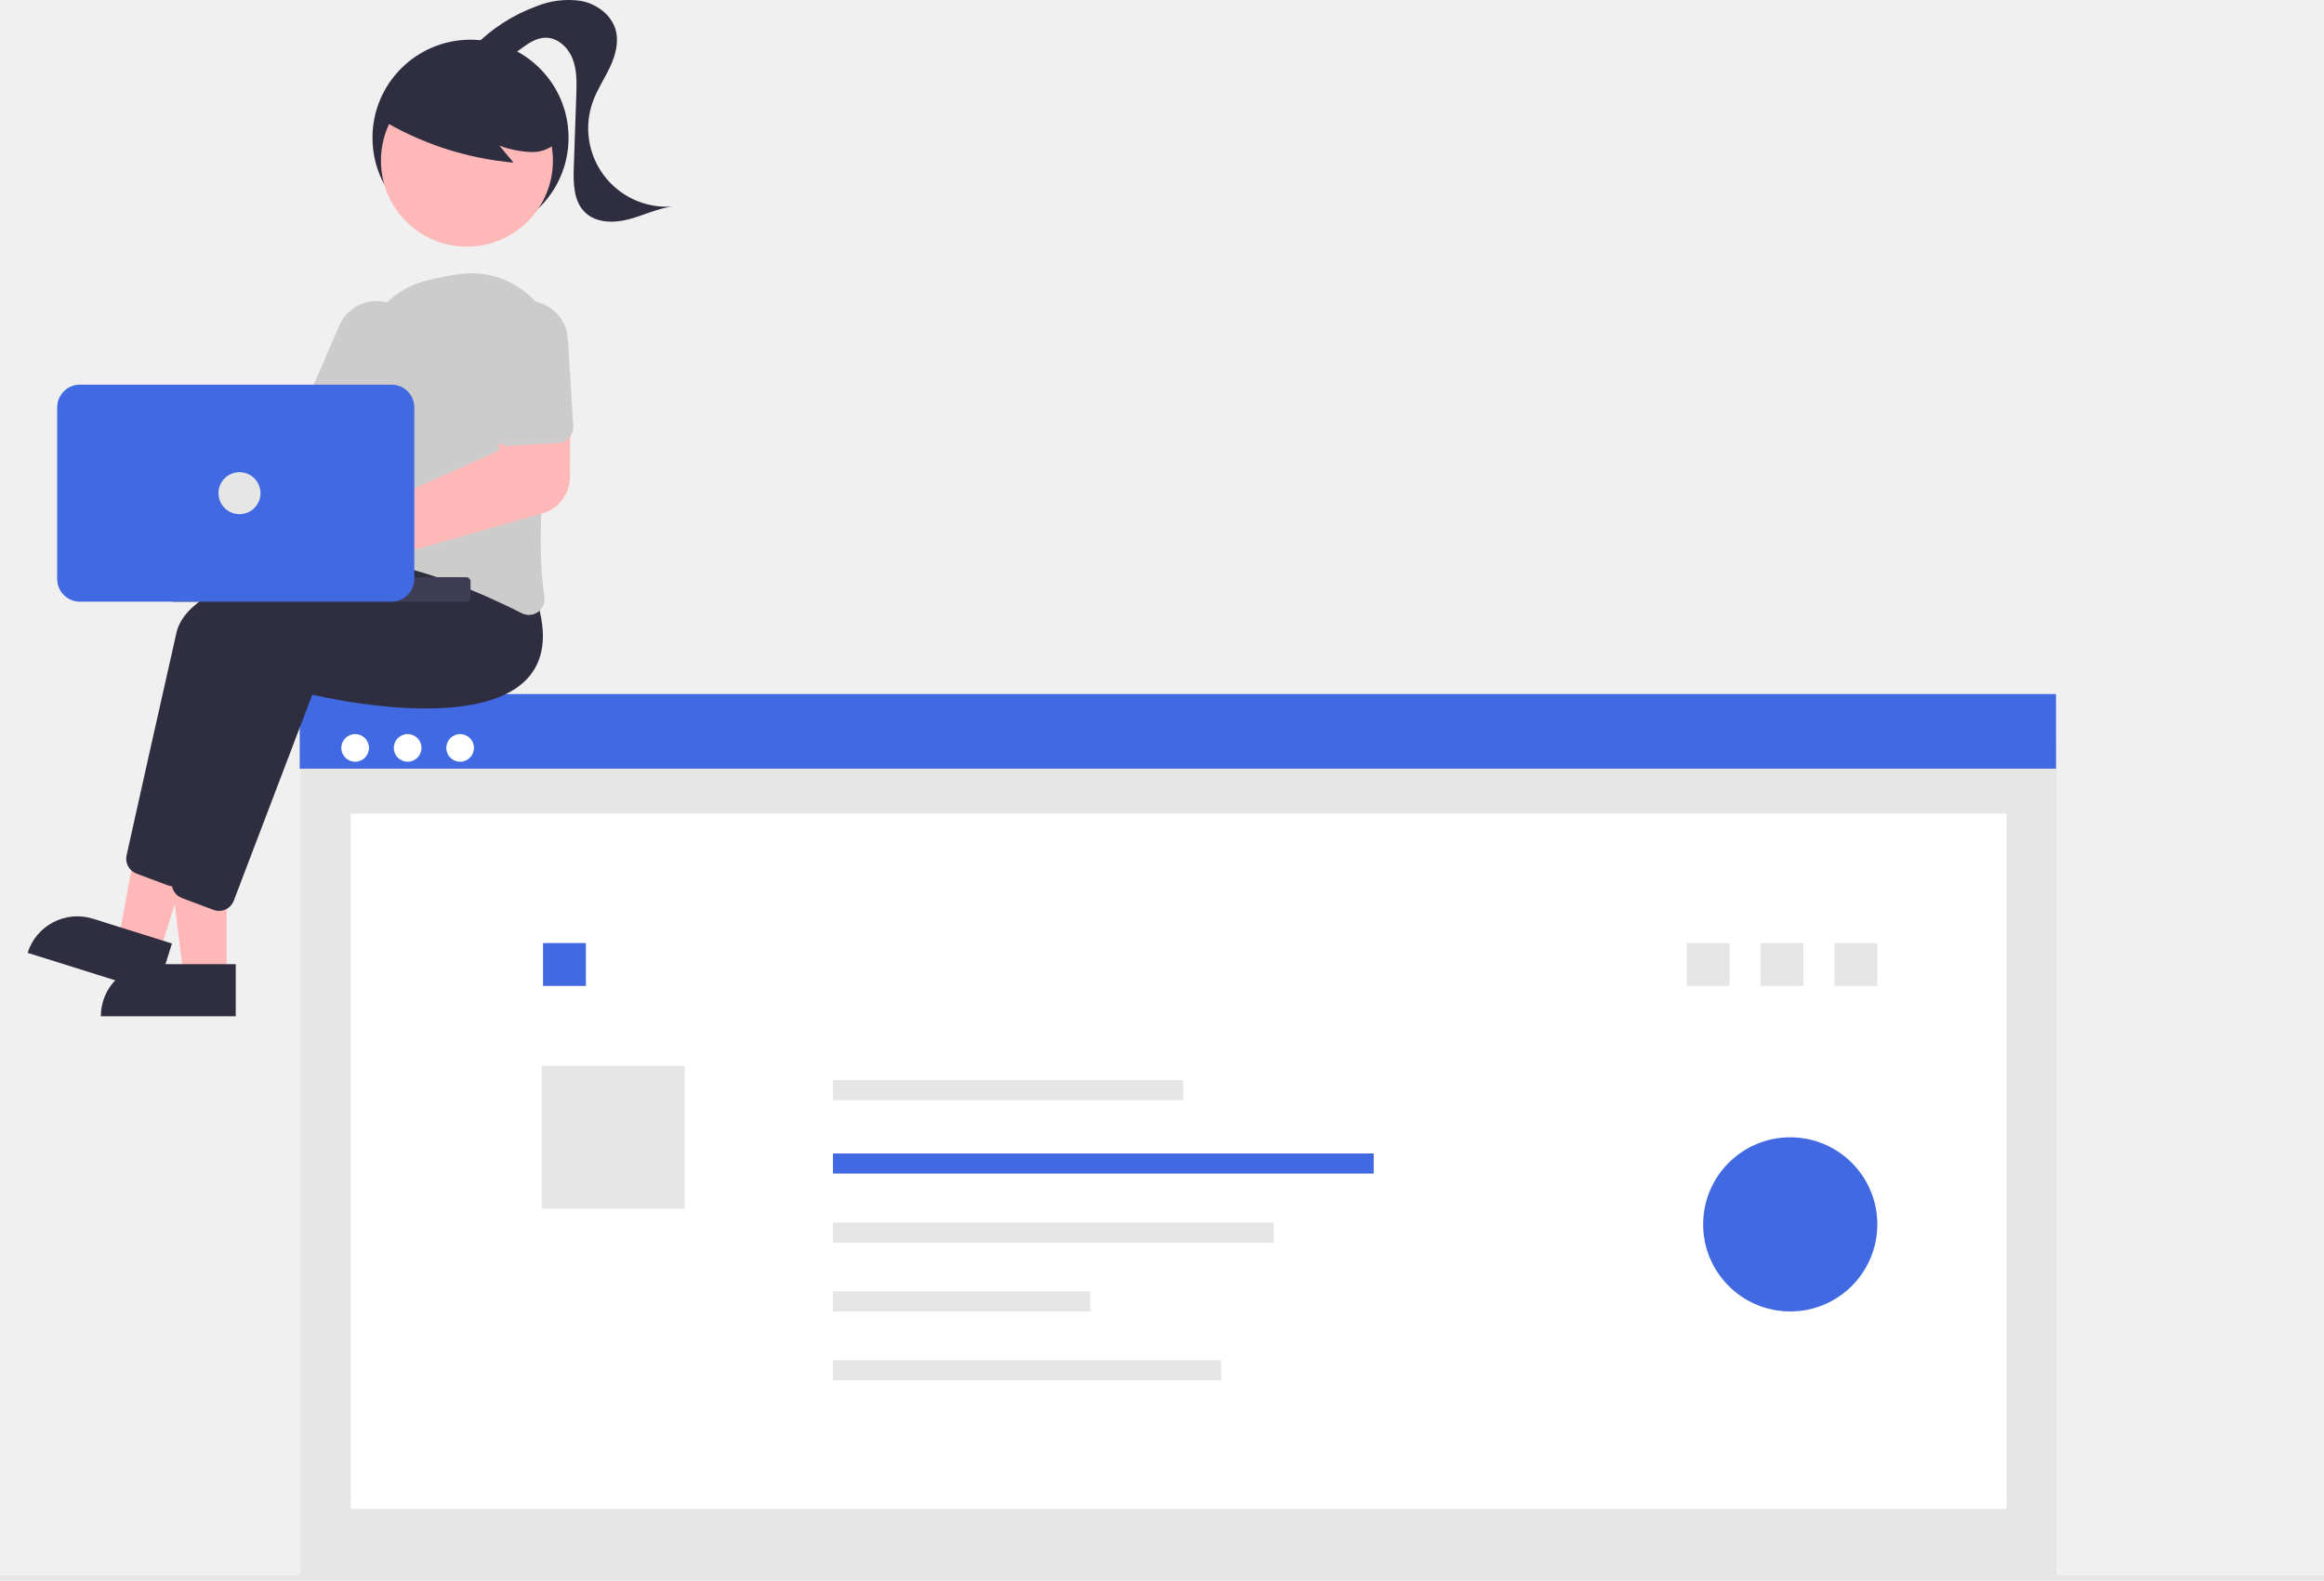
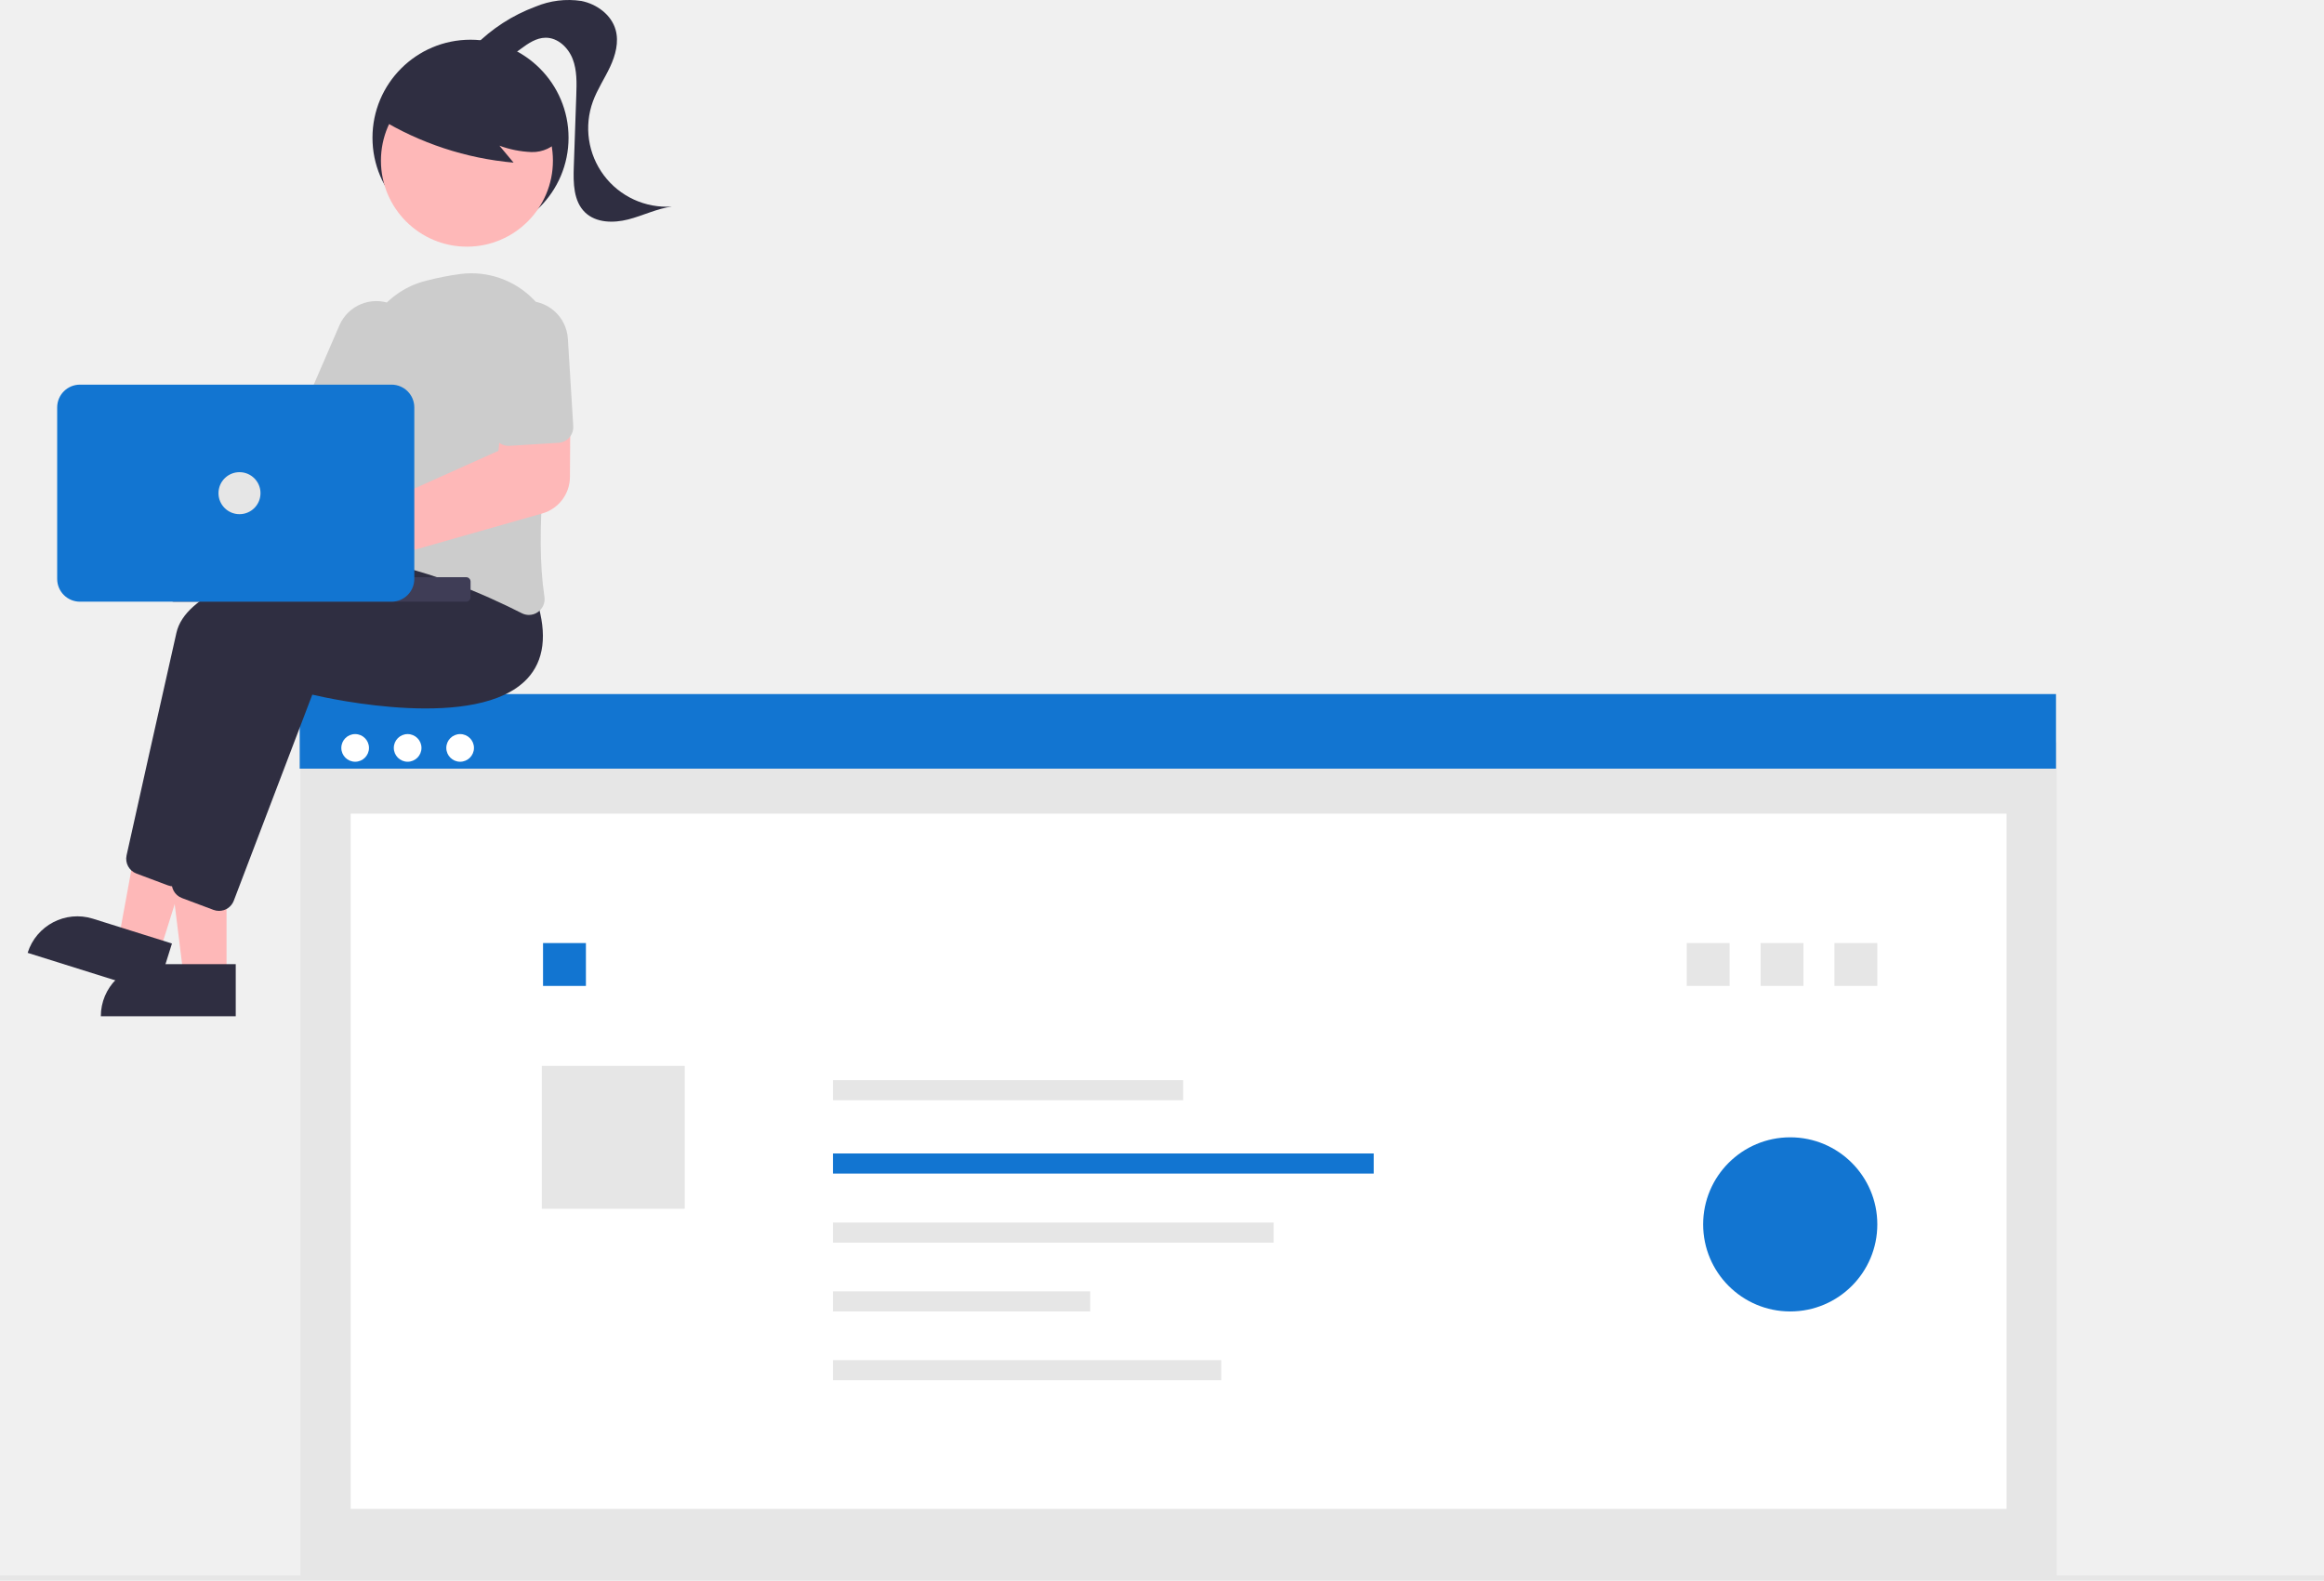
<svg xmlns="http://www.w3.org/2000/svg" id="a00b719f-590c-42c2-94d0-7f3bb3640666" data-name="Layer 1" width="931" height="633.235" viewBox="0 0 931 633.235">
  <g id="a2bfc056-849c-4ec6-91e1-f91319e9ec32" data-name="Group 41">
    <rect id="a3c1d3c4-4e90-4475-ab67-d6aa194b0cda" data-name="Rectangle 62" x="120.363" y="297.375" width="703.576" height="333.859" fill="#e6e6e6" />
    <rect id="e222743c-d215-4483-8b06-896263acb449" data-name="Rectangle 75" x="140.482" y="326.004" width="663.339" height="278.549" fill="#fff" />
    <rect id="a5e02001-7de0-497e-bd39-9bc4e3f553c3" data-name="Rectangle 76" x="675.712" y="377.851" width="17.177" height="17.177" fill="#e6e6e6" />
-     <rect id="a818f6b2-9049-4be6-858a-9eef7b067dda" data-name="Rectangle 77" x="217.543" y="377.851" width="17.177" height="17.177" fill="#4169e1" />
+     <rect id="a818f6b2-9049-4be6-858a-9eef7b067dda" data-name="Rectangle 77" x="217.543" y="377.851" width="17.177" height="17.177" fill="#1275d1" />
    <rect id="e2dc3e68-3640-4751-a187-2d32846d30c0" data-name="Rectangle 78" x="217.046" y="427.053" width="57.258" height="57.258" fill="#e6e6e6" />
-     <rect id="a0ba3db0-8b31-4423-a256-2a0dc53933ae" data-name="Rectangle 80" x="120.063" y="278.086" width="703.576" height="29.89" fill="#4169e1" />
+     <rect id="a0ba3db0-8b31-4423-a256-2a0dc53933ae" data-name="Rectangle 80" x="120.063" y="278.086" width="703.576" height="29.89" fill="#1275d1" />
    <circle id="bb2c25e8-a4f5-477f-938a-ba2f4a6c137d" data-name="Ellipse 90" cx="142.275" cy="299.662" r="5.54" fill="#fff" />
    <circle id="eb283697-d5f2-44f6-a11b-2e5adde2f565" data-name="Ellipse 91" cx="163.303" cy="299.662" r="5.54" fill="#fff" />
    <circle id="e7e312b6-8acc-452e-9cd4-4f6349f5007f" data-name="Ellipse 92" cx="184.332" cy="299.662" r="5.54" fill="#fff" />
    <rect id="a0963db8-a572-4a40-8f57-be0fd9c2d8c3" data-name="Rectangle 60" y="631.235" width="931" height="2" fill="#e6e6e6" />
    <rect id="b36c2a8e-a9be-4d37-810e-923692d19cdb" data-name="Rectangle 81" x="333.688" y="432.78" width="140.281" height="8.053" fill="#e6e6e6" />
-     <rect id="aa1d26da-49a8-41de-8cb5-b8f8184fe0ae" data-name="Rectangle 82" x="333.688" y="462.154" width="216.625" height="8.053" fill="#4169e1" />
+     <rect id="aa1d26da-49a8-41de-8cb5-b8f8184fe0ae" data-name="Rectangle 82" x="333.688" y="462.154" width="216.625" height="8.053" fill="#1275d1" />
    <rect id="ac31809e-ecba-4f59-90db-296bd3050334" data-name="Rectangle 83" x="333.688" y="489.827" width="176.544" height="8.053" fill="#e6e6e6" />
    <rect id="b84288f0-dbbf-4761-bd75-4b898461b36c" data-name="Rectangle 84" x="333.688" y="517.398" width="103.064" height="8.053" fill="#e6e6e6" />
    <rect id="bd93c4e7-cb78-4a87-ab16-23d001bc2737" data-name="Rectangle 85" x="333.688" y="544.967" width="155.55" height="8.053" fill="#e6e6e6" />
    <rect id="bba4eb33-6fa2-4df7-a8d1-83644e8e5d67" data-name="Rectangle 88" x="705.296" y="377.851" width="17.177" height="17.177" fill="#e6e6e6" />
    <rect id="f2a4bb2b-ea4d-4e49-9a1a-d309a808d159" data-name="Rectangle 90" x="734.879" y="377.851" width="17.177" height="17.177" fill="#e6e6e6" />
-     <circle id="b03b494e-dda4-489e-89cd-b5d563742355" data-name="Ellipse 88" cx="717.171" cy="490.566" r="34.884" fill="#4169e1" opacity="0.997" style="isolation:isolate" />
+     <circle id="b03b494e-dda4-489e-89cd-b5d563742355" data-name="Ellipse 88" cx="717.171" cy="490.566" r="34.884" fill="#1275d1" opacity="0.997" style="isolation:isolate" />
    <circle id="e6d27be5-fed8-4aaf-9e55-a91224dd363a" data-name="Ellipse 97" cx="188.489" cy="55.184" r="39.273" fill="#2f2e41" />
    <path id="fe6a134f-9064-47d4-b31c-90708736d4a8" data-name="Path 630" d="M225.253,524.592h-17.2l-8.181-66.326h25.379Z" transform="translate(-134.5 -133.3825)" fill="#feb8b8" />
    <path id="fa849e20-ba67-4278-81ee-d1167b7aa6dc" data-name="Path 631" d="M195.775,519.678h33.163v20.881H174.894a20.881,20.881,0,0,1,20.881-20.881Z" transform="translate(-134.5 -133.3825)" fill="#2f2e41" />
    <path id="a88ec020-2ed6-4a48-814f-7c14aebc27ac" data-name="Path 632" d="M198.41,514.995l-16.406-5.149,12.052-65.735,24.214,7.6Z" transform="translate(-134.5 -133.3825)" fill="#feb8b8" />
    <path id="b4b30a85-97bd-4362-a855-e6f58c99cba3" data-name="Path 633" d="M171.746,501.482l31.642,9.93-6.252,19.923-51.564-16.182A20.881,20.881,0,0,1,171.747,501.483h0Z" transform="translate(-134.5 -133.3825)" fill="#2f2e41" />
    <path id="f42c0410-8a39-47c2-9be6-23f0eea84aff" data-name="Path 634" d="M204.005,488.528a6.258,6.258,0,0,1-2.2-.4l-12.655-4.743a6.334,6.334,0,0,1-3.947-7.271c3.185-14.321,14.04-63.077,19.984-89.228,7.049-31.019,109.885-36.783,114.259-37.013l.36-.019,11.568,14.531c4.18,13.436,2.855,23.916-3.938,31.15-19.823,21.105-79.006,8.009-86.063,6.352l-31.455,82.577a6.33,6.33,0,0,1-5.91,4.064Z" transform="translate(-134.5 -133.3825)" fill="#2f2e41" />
    <path id="bb9232ec-2887-4985-b220-30c2c46adf62" data-name="Path 635" d="M222.239,498.346a6.255,6.255,0,0,1-2.2-.4l-12.651-4.744a6.333,6.333,0,0,1-3.947-7.271c3.185-14.321,14.04-63.077,19.984-89.228,7.049-31.019,109.885-36.783,114.259-37.013l.36-.019,11.564,14.535c4.18,13.436,2.855,23.916-3.938,31.15-19.822,21.1-79.006,8.009-86.063,6.351l-31.459,82.574a6.33,6.33,0,0,1-5.91,4.064Z" transform="translate(-134.5 -133.3825)" fill="#2f2e41" />
    <path id="bf752b52-878a-4c47-8a02-c5dd3ca125d0" data-name="Path 636" d="M185.638,296.338a14.799,14.799,0,0,1,1.241,1.966l69.178,7.288,9.96-13.654,22.569,12.335-19.559,33.132-84.841-21.632a14.722,14.722,0,1,1,1.454-19.436Z" transform="translate(-134.5 -133.3825)" fill="#feb8b8" />
    <path id="ae95fee3-8471-4436-bacf-47da3ee4edce" data-name="Path 637" d="M346.397,379.771a6.314,6.314,0,0,1-2.875-.7c-13.833-7.034-40.769-19.215-65.747-21.764a6.161,6.161,0,0,1-4.342-2.454,6.338,6.338,0,0,1-1.169-4.924c2.254-12.477,7.424-44.249,6.758-69.712a34.5,34.5,0,0,1,26.063-34.319h0a112.014,112.014,0,0,1,13.9-2.741,34.779,34.779,0,0,1,38.655,40.342c-4.454,26.388-8.945,63.244-5.042,88.972a6.322,6.322,0,0,1-2.551,6.1A6.213,6.213,0,0,1,346.397,379.771Z" transform="translate(-134.5 -133.3825)" fill="#ccc" />
    <path id="f8a5325a-7268-4362-a255-60631c9bfca5" data-name="Path 638" d="M280.303,312.652a6.314,6.314,0,0,1-2.506-.523l-18.021-7.8a6.319,6.319,0,0,1-3.285-8.3l13.93-32.179a16.13,16.13,0,1,1,29.697,12.602q-.045.106-.092.212l-13.93,32.18A6.328,6.328,0,0,1,280.303,312.652Z" transform="translate(-134.5 -133.3825)" fill="#ccc" />
    <circle id="e89a297e-1488-4b62-b167-7800139de88b" data-name="Ellipse 98" cx="187.054" cy="64.377" r="34.45" fill="#feb8b8" />
    <path id="bfc7d311-3606-4cd9-8309-fa0ce7944c94" data-name="Path 639" d="M286.484,180.831a124.255,124.255,0,0,0,53.757,17.713l-5.667-6.789a41.638,41.638,0,0,0,12.863,2.554,14.087,14.087,0,0,0,11.483-5.375,13.1,13.1,0,0,0,.877-12.1,24.816,24.816,0,0,0-7.807-9.763,46.482,46.482,0,0,0-43.263-7.732,27.779,27.779,0,0,0-12.922,8.289c-3.266,4.029-9.553,7.619-7.881,12.528Z" transform="translate(-134.5 -133.3825)" fill="#2f2e41" />
    <path id="ec73fef4-50dc-4543-9636-3b24ac170308" data-name="Path 640" d="M324.634,151.81a66.918,66.918,0,0,1,24.345-15.747,34.253,34.253,0,0,1,18.443-2.289c6.153,1.238,11.971,5.494,13.688,11.531,1.4,4.936-.046,10.251-2.224,14.9s-5.086,8.956-6.848,13.776a31.441,31.441,0,0,0,31.638,42.163c-6.045.811-11.617,3.652-17.526,5.163s-12.883,1.41-17.274-2.824c-4.646-4.479-4.739-11.761-4.514-18.21l1-28.762c.17-4.889.316-9.935-1.448-14.5s-5.954-8.56-10.846-8.518c-3.708.031-6.989,2.278-9.963,4.493s-6.121,4.578-9.814,4.908-7.91-2.4-7.634-6.1" transform="translate(-134.5 -133.3825)" fill="#2f2e41" />
    <path id="ba6ab2e4-b23b-4027-ba52-bbc91f9115f8" data-name="Path 641" d="M263.635,370.921a15.435,15.435,0,1,1,5.95-29.685h0a14.841,14.841,0,0,1,1.839.932l62.755-28.171,1.763-17.02,27.051-.724-.179,28.335a15.26,15.26,0,0,1-11.027,14.509l-73.385,20.885a14.455,14.455,0,0,1-.5,1.429,15.492,15.492,0,0,1-14.26,9.509Z" transform="translate(-134.5 -133.3825)" fill="#feb8b8" />
    <path id="b13d6e0f-103e-49e8-b98c-f9f1d84e31ae" data-name="Path 642" d="M360.702,310.136a6.305,6.305,0,0,1-2.471.668l-19.6,1.205a6.319,6.319,0,0,1-6.687-5.912l-2.151-35a16.13,16.13,0,0,1,32.2-1.981l2.152,35a6.327,6.327,0,0,1-3.441,6.02Z" transform="translate(-134.5 -133.3825)" fill="#ccc" />
    <rect id="ef169b54-99b1-4807-9c68-842c3cbd65db" data-name="Rectangle 91" x="67.888" y="231.258" width="120.625" height="9.818" rx="1.778" fill="#3f3d56" />
-     <path id="ba69314c-00f4-451f-ada7-fcdfd2edc53a" data-name="Path 643" d="M157.405,365.343v-68.729a9.128,9.128,0,0,1,9.117-9.117H291.355a9.127,9.127,0,0,1,9.117,9.117v68.729a9.127,9.127,0,0,1-9.117,9.117H166.522A9.128,9.128,0,0,1,157.405,365.343Z" transform="translate(-134.5 -133.3825)" fill="#4169e1" />
+     <path id="ba69314c-00f4-451f-ada7-fcdfd2edc53a" data-name="Path 643" d="M157.405,365.343v-68.729a9.128,9.128,0,0,1,9.117-9.117H291.355a9.127,9.127,0,0,1,9.117,9.117v68.729a9.127,9.127,0,0,1-9.117,9.117H166.522A9.128,9.128,0,0,1,157.405,365.343Z" transform="translate(-134.5 -133.3825)" fill="#1275d1" />
    <circle id="bf28e027-707c-49c1-b6c0-ef0059b61f2f" data-name="Ellipse 99" cx="95.94" cy="197.599" r="8.416" fill="#e6e6e6" />
  </g>
</svg>
